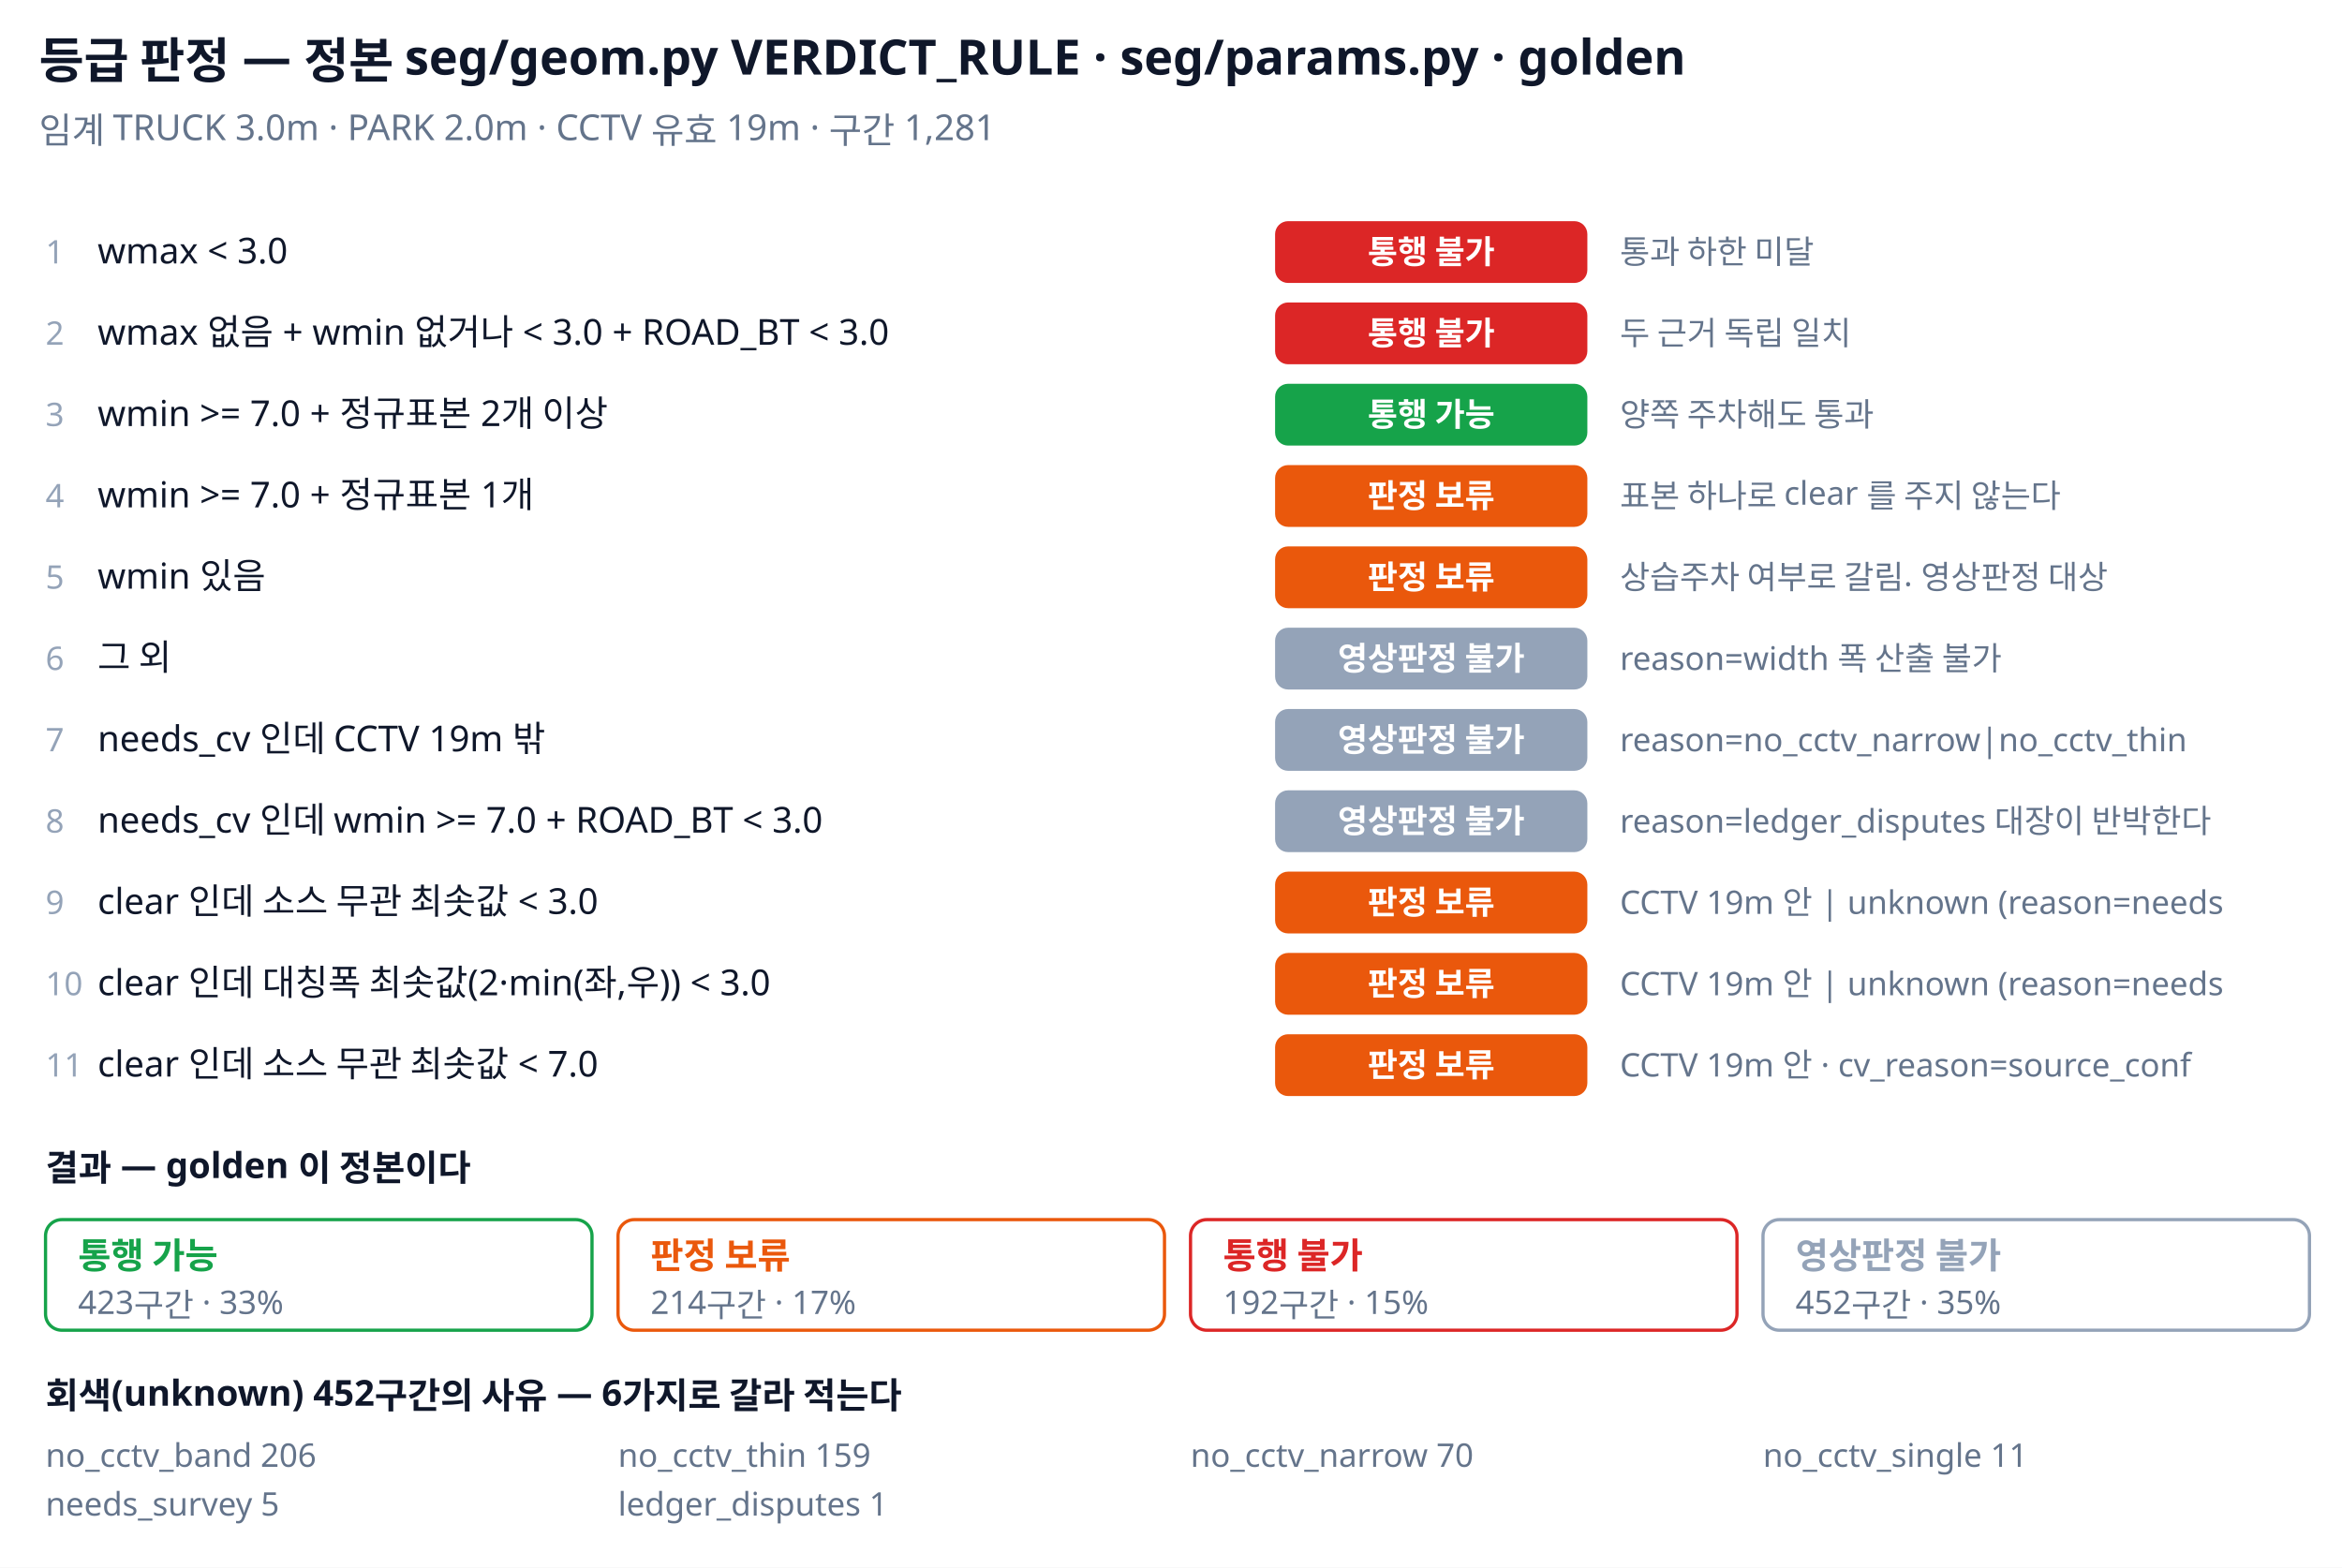
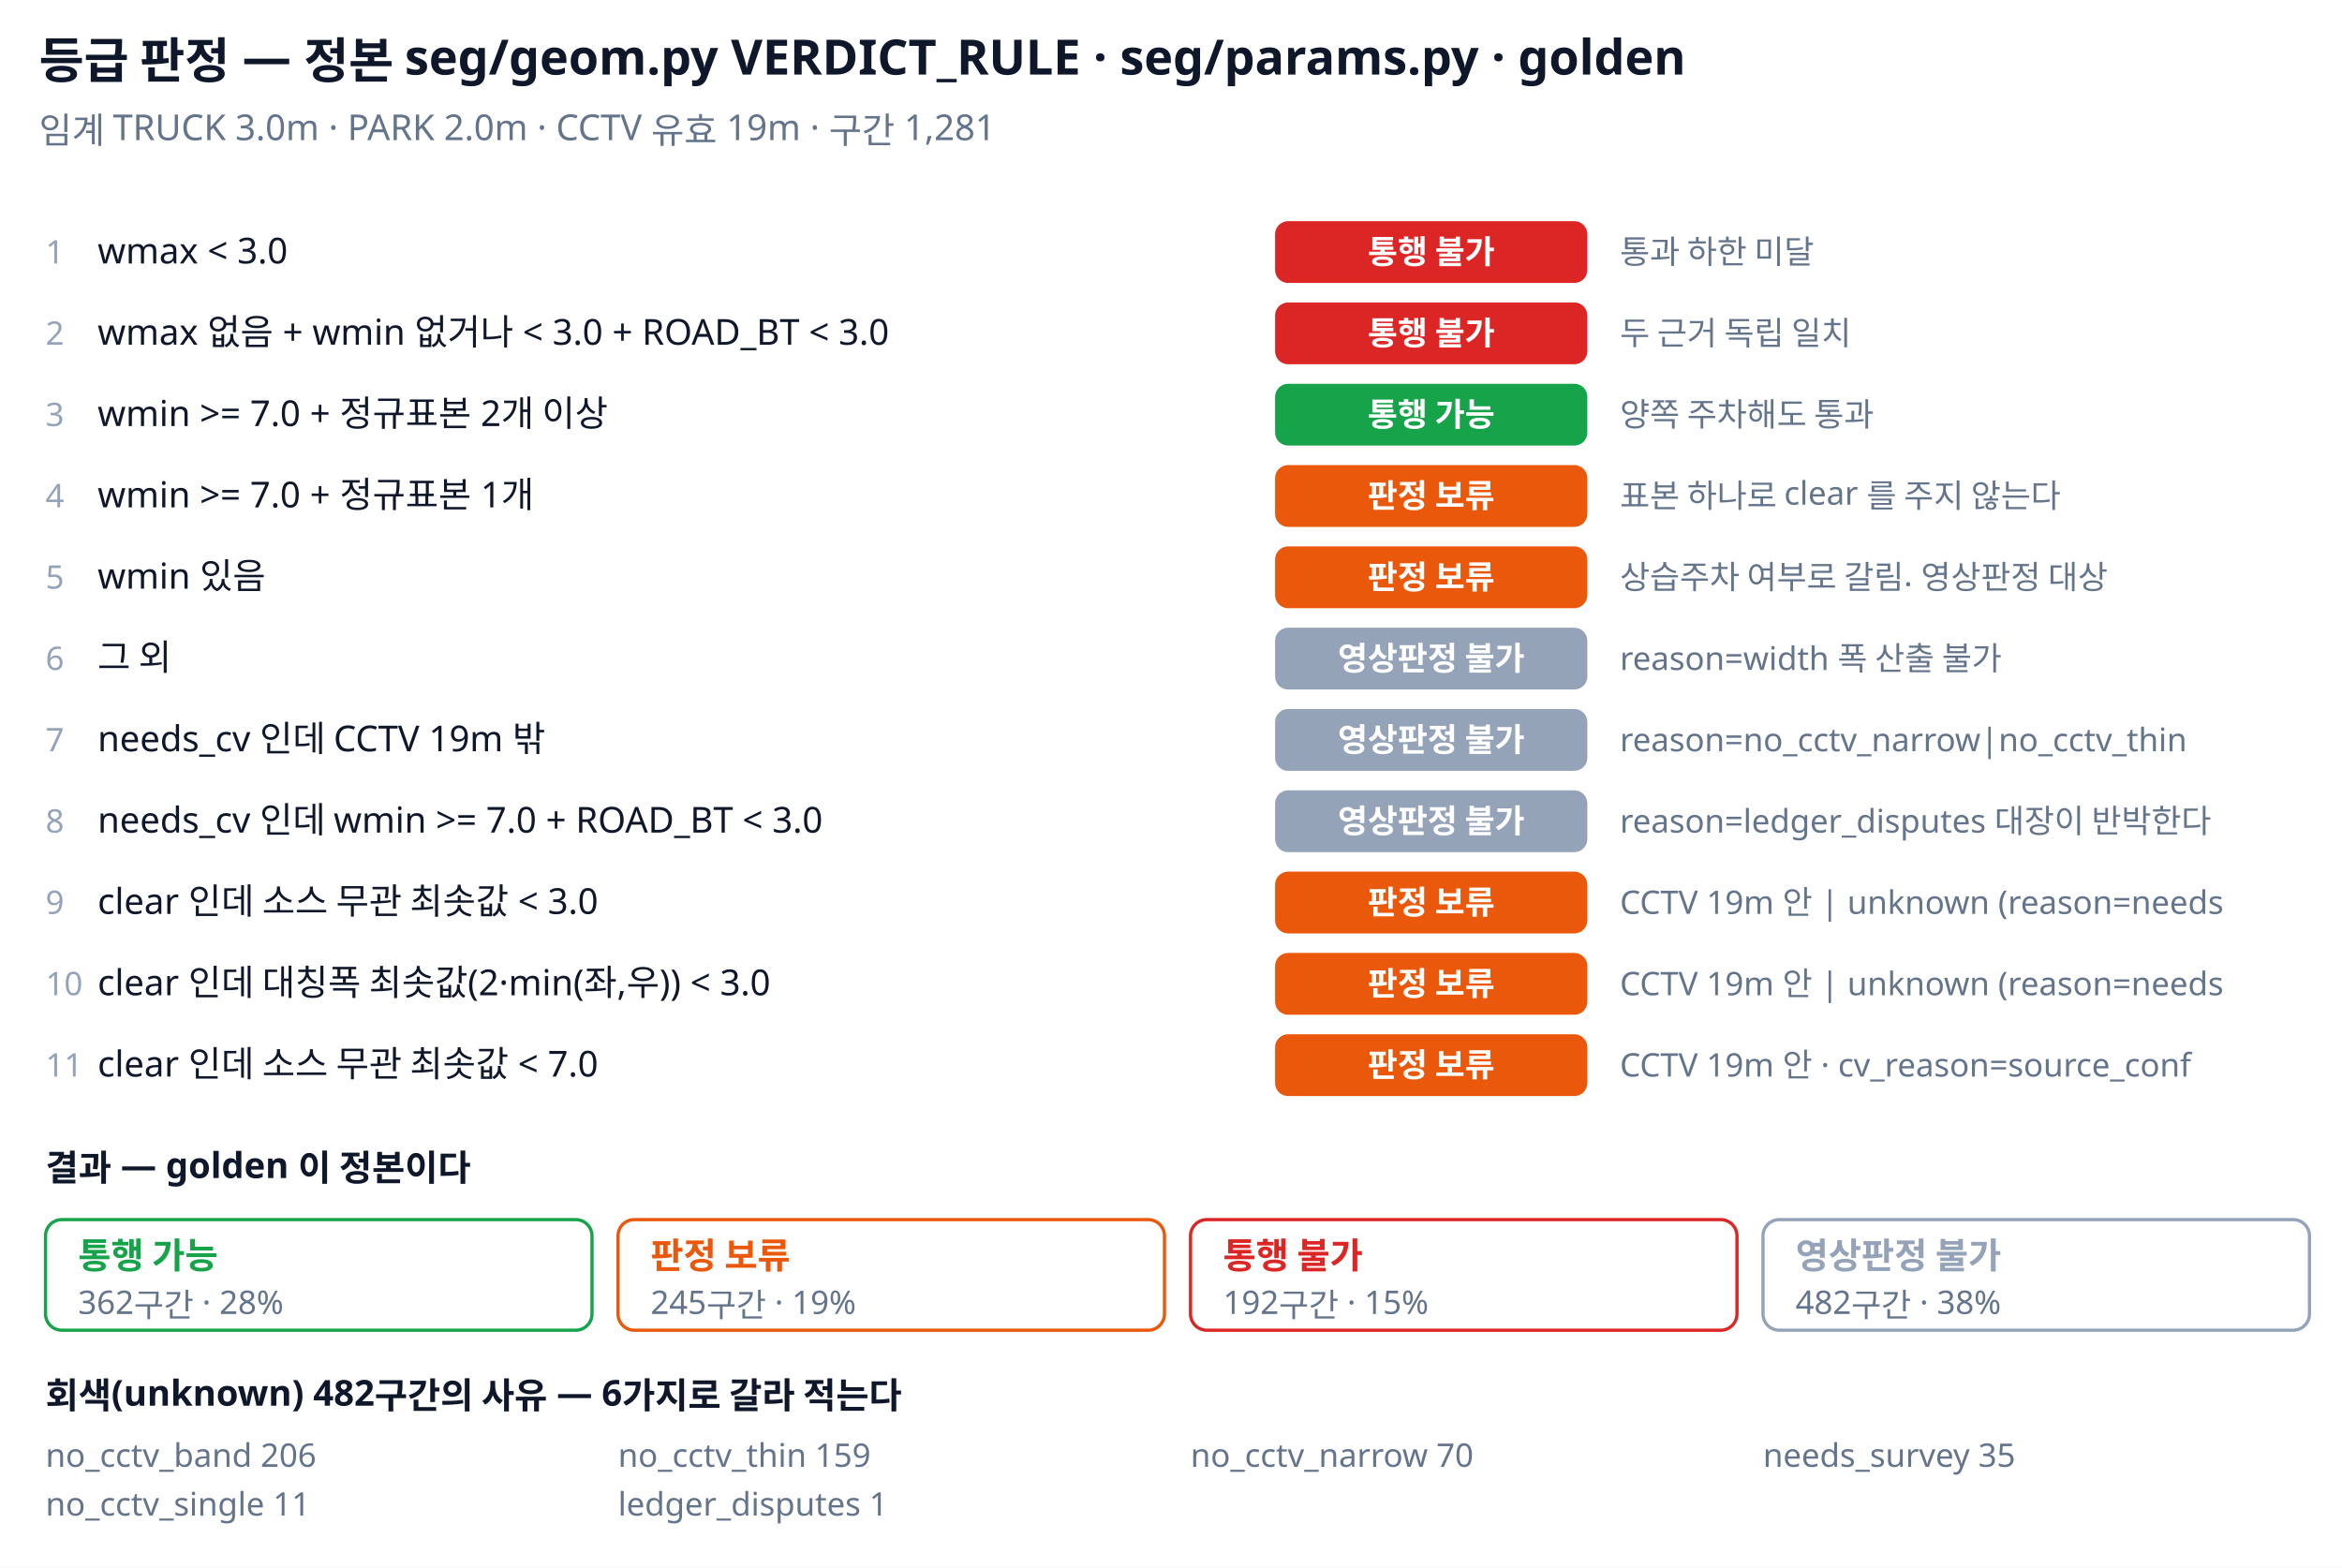
<svg xmlns="http://www.w3.org/2000/svg" viewBox="0 0 720 482" width="720" height="482" font-family="Pretendard, system-ui, sans-serif">
  <rect width="720" height="482" fill="#fff" />
  <text x="12" y="24" font-size="15" font-weight="700" fill="#0f172a">등급 판정 — 정본 seg/geom.py VERDICT_RULE · seg/params.py · golden</text>
  <text x="12" y="44" font-size="11" fill="#64748b">임계 TRUCK 3.0m · PARK 2.0m · CCTV 유효 19m · 구간 1,281</text>
  <text x="14" y="81" font-size="10" fill="#94a3b8">1</text>
  <text x="30" y="81" font-size="11" fill="#0f172a">wmax &lt; 3.0</text>
  <rect x="392" y="68" width="96" height="19" rx="4" fill="#dc2626" />
  <text x="440" y="81" font-size="10" font-weight="700" fill="#fff" text-anchor="middle">통행 불가</text>
  <text x="498" y="81" font-size="10" fill="#64748b">통과 하한 미달</text>
  <text x="14" y="106" font-size="10" fill="#94a3b8">2</text>
  <text x="30" y="106" font-size="11" fill="#0f172a">wmax 없음 + wmin 없거나 &lt; 3.0 + ROAD_BT &lt; 3.0</text>
  <rect x="392" y="93" width="96" height="19" rx="4" fill="#dc2626" />
  <text x="440" y="106" font-size="10" font-weight="700" fill="#fff" text-anchor="middle">통행 불가</text>
  <text x="498" y="106" font-size="10" fill="#64748b">두 근거 독립 일치</text>
  <text x="14" y="131" font-size="10" fill="#94a3b8">3</text>
  <text x="30" y="131" font-size="11" fill="#0f172a">wmin &gt;= 7.0 + 정규표본 2개 이상</text>
  <rect x="392" y="118" width="96" height="19" rx="4" fill="#16a34a" />
  <text x="440" y="131" font-size="10" font-weight="700" fill="#fff" text-anchor="middle">통행 가능</text>
  <text x="498" y="131" font-size="10" fill="#64748b">양쪽 주차해도 통과</text>
  <text x="14" y="156" font-size="10" fill="#94a3b8">4</text>
  <text x="30" y="156" font-size="11" fill="#0f172a">wmin &gt;= 7.0 + 정규표본 1개</text>
  <rect x="392" y="143" width="96" height="19" rx="4" fill="#ea580c" />
  <text x="440" y="156" font-size="10" font-weight="700" fill="#fff" text-anchor="middle">판정 보류</text>
  <text x="498" y="156" font-size="10" fill="#64748b">표본 하나로 clear 를 주지 않는다</text>
  <text x="14" y="181" font-size="10" fill="#94a3b8">5</text>
  <text x="30" y="181" font-size="11" fill="#0f172a">wmin 있음</text>
  <rect x="392" y="168" width="96" height="19" rx="4" fill="#ea580c" />
  <text x="440" y="181" font-size="10" font-weight="700" fill="#fff" text-anchor="middle">판정 보류</text>
  <text x="498" y="181" font-size="10" fill="#64748b">상습주차 여부로 갈림. 영상판정 대상</text>
  <text x="14" y="206" font-size="10" fill="#94a3b8">6</text>
  <text x="30" y="206" font-size="11" fill="#0f172a">그 외</text>
  <rect x="392" y="193" width="96" height="19" rx="4" fill="#94a3b8" />
  <text x="440" y="206" font-size="10" font-weight="700" fill="#fff" text-anchor="middle">영상판정 불가</text>
  <text x="498" y="206" font-size="10" fill="#64748b">reason=width 폭 산출 불가</text>
  <text x="14" y="231" font-size="10" fill="#94a3b8">7</text>
  <text x="30" y="231" font-size="11" fill="#0f172a">needs_cv 인데 CCTV 19m 밖</text>
  <rect x="392" y="218" width="96" height="19" rx="4" fill="#94a3b8" />
  <text x="440" y="231" font-size="10" font-weight="700" fill="#fff" text-anchor="middle">영상판정 불가</text>
  <text x="498" y="231" font-size="10" fill="#64748b">reason=no_cctv_narrow|no_cctv_thin</text>
  <text x="14" y="256" font-size="10" fill="#94a3b8">8</text>
  <text x="30" y="256" font-size="11" fill="#0f172a">needs_cv 인데 wmin &gt;= 7.0 + ROAD_BT &lt; 3.0</text>
  <rect x="392" y="243" width="96" height="19" rx="4" fill="#94a3b8" />
  <text x="440" y="256" font-size="10" font-weight="700" fill="#fff" text-anchor="middle">영상판정 불가</text>
  <text x="498" y="256" font-size="10" fill="#64748b">reason=ledger_disputes 대장이 반박한다</text>
  <text x="14" y="281" font-size="10" fill="#94a3b8">9</text>
  <text x="30" y="281" font-size="11" fill="#0f172a">clear 인데 소스 무관 최솟값 &lt; 3.0</text>
  <rect x="392" y="268" width="96" height="19" rx="4" fill="#ea580c" />
  <text x="440" y="281" font-size="10" font-weight="700" fill="#fff" text-anchor="middle">판정 보류</text>
  <text x="498" y="281" font-size="10" fill="#64748b">CCTV 19m 안 | unknown (reason=needs</text>
  <text x="14" y="306" font-size="10" fill="#94a3b8">10</text>
  <text x="30" y="306" font-size="11" fill="#0f172a">clear 인데 대칭폭 최솟값(2·min(좌,우)) &lt; 3.0</text>
  <rect x="392" y="293" width="96" height="19" rx="4" fill="#ea580c" />
  <text x="440" y="306" font-size="10" font-weight="700" fill="#fff" text-anchor="middle">판정 보류</text>
  <text x="498" y="306" font-size="10" fill="#64748b">CCTV 19m 안 | unknown (reason=needs</text>
  <text x="14" y="331" font-size="10" fill="#94a3b8">11</text>
  <text x="30" y="331" font-size="11" fill="#0f172a">clear 인데 소스 무관 최솟값 &lt; 7.0</text>
  <rect x="392" y="318" width="96" height="19" rx="4" fill="#ea580c" />
  <text x="440" y="331" font-size="10" font-weight="700" fill="#fff" text-anchor="middle">판정 보류</text>
  <text x="498" y="331" font-size="10" fill="#64748b">CCTV 19m 안 · cv_reason=source_conf</text>
  <text x="14" y="363" font-size="11" font-weight="700" fill="#0f172a">결과 — golden 이 정본이다</text>
  <rect x="14" y="375" width="168" height="34" rx="5" fill="#fff" stroke="#16a34a" />
  <text x="24" y="390" font-size="11" font-weight="700" fill="#16a34a">통행 가능</text>
-   <text x="24" y="404" font-size="10" fill="#64748b">423구간 · 33%</text>
+   <text x="24" y="404" font-size="10" fill="#64748b">362구간 · 28%</text>
  <rect x="190" y="375" width="168" height="34" rx="5" fill="#fff" stroke="#ea580c" />
  <text x="200" y="390" font-size="11" font-weight="700" fill="#ea580c">판정 보류</text>
-   <text x="200" y="404" font-size="10" fill="#64748b">214구간 · 17%</text>
+   <text x="200" y="404" font-size="10" fill="#64748b">245구간 · 19%</text>
  <rect x="366" y="375" width="168" height="34" rx="5" fill="#fff" stroke="#dc2626" />
  <text x="376" y="390" font-size="11" font-weight="700" fill="#dc2626">통행 불가</text>
  <text x="376" y="404" font-size="10" fill="#64748b">192구간 · 15%</text>
  <rect x="542" y="375" width="168" height="34" rx="5" fill="#fff" stroke="#94a3b8" />
  <text x="552" y="390" font-size="11" font-weight="700" fill="#94a3b8">영상판정 불가</text>
-   <text x="552" y="404" font-size="10" fill="#64748b">452구간 · 35%</text>
-   <text x="14" y="433" font-size="11" font-weight="700" fill="#0f172a">회색(unknown) 452구간의 사유 — 6가지로 갈라 적는다</text>
+   <text x="552" y="404" font-size="10" fill="#64748b">482구간 · 38%</text>
+   <text x="14" y="433" font-size="11" font-weight="700" fill="#0f172a">회색(unknown) 482구간의 사유 — 6가지로 갈라 적는다</text>
  <text x="14" y="451" font-size="10" fill="#64748b">no_cctv_band 206</text>
  <text x="190" y="451" font-size="10" fill="#64748b">no_cctv_thin 159</text>
  <text x="366" y="451" font-size="10" fill="#64748b">no_cctv_narrow 70</text>
-   <text x="542" y="451" font-size="10" fill="#64748b">no_cctv_single 11</text>
-   <text x="14" y="466" font-size="10" fill="#64748b">needs_survey 5</text>
+   <text x="542" y="451" font-size="10" fill="#64748b">needs_survey 35</text>
+   <text x="14" y="466" font-size="10" fill="#64748b">no_cctv_single 11</text>
  <text x="190" y="466" font-size="10" fill="#64748b">ledger_disputes 1</text>
</svg>
